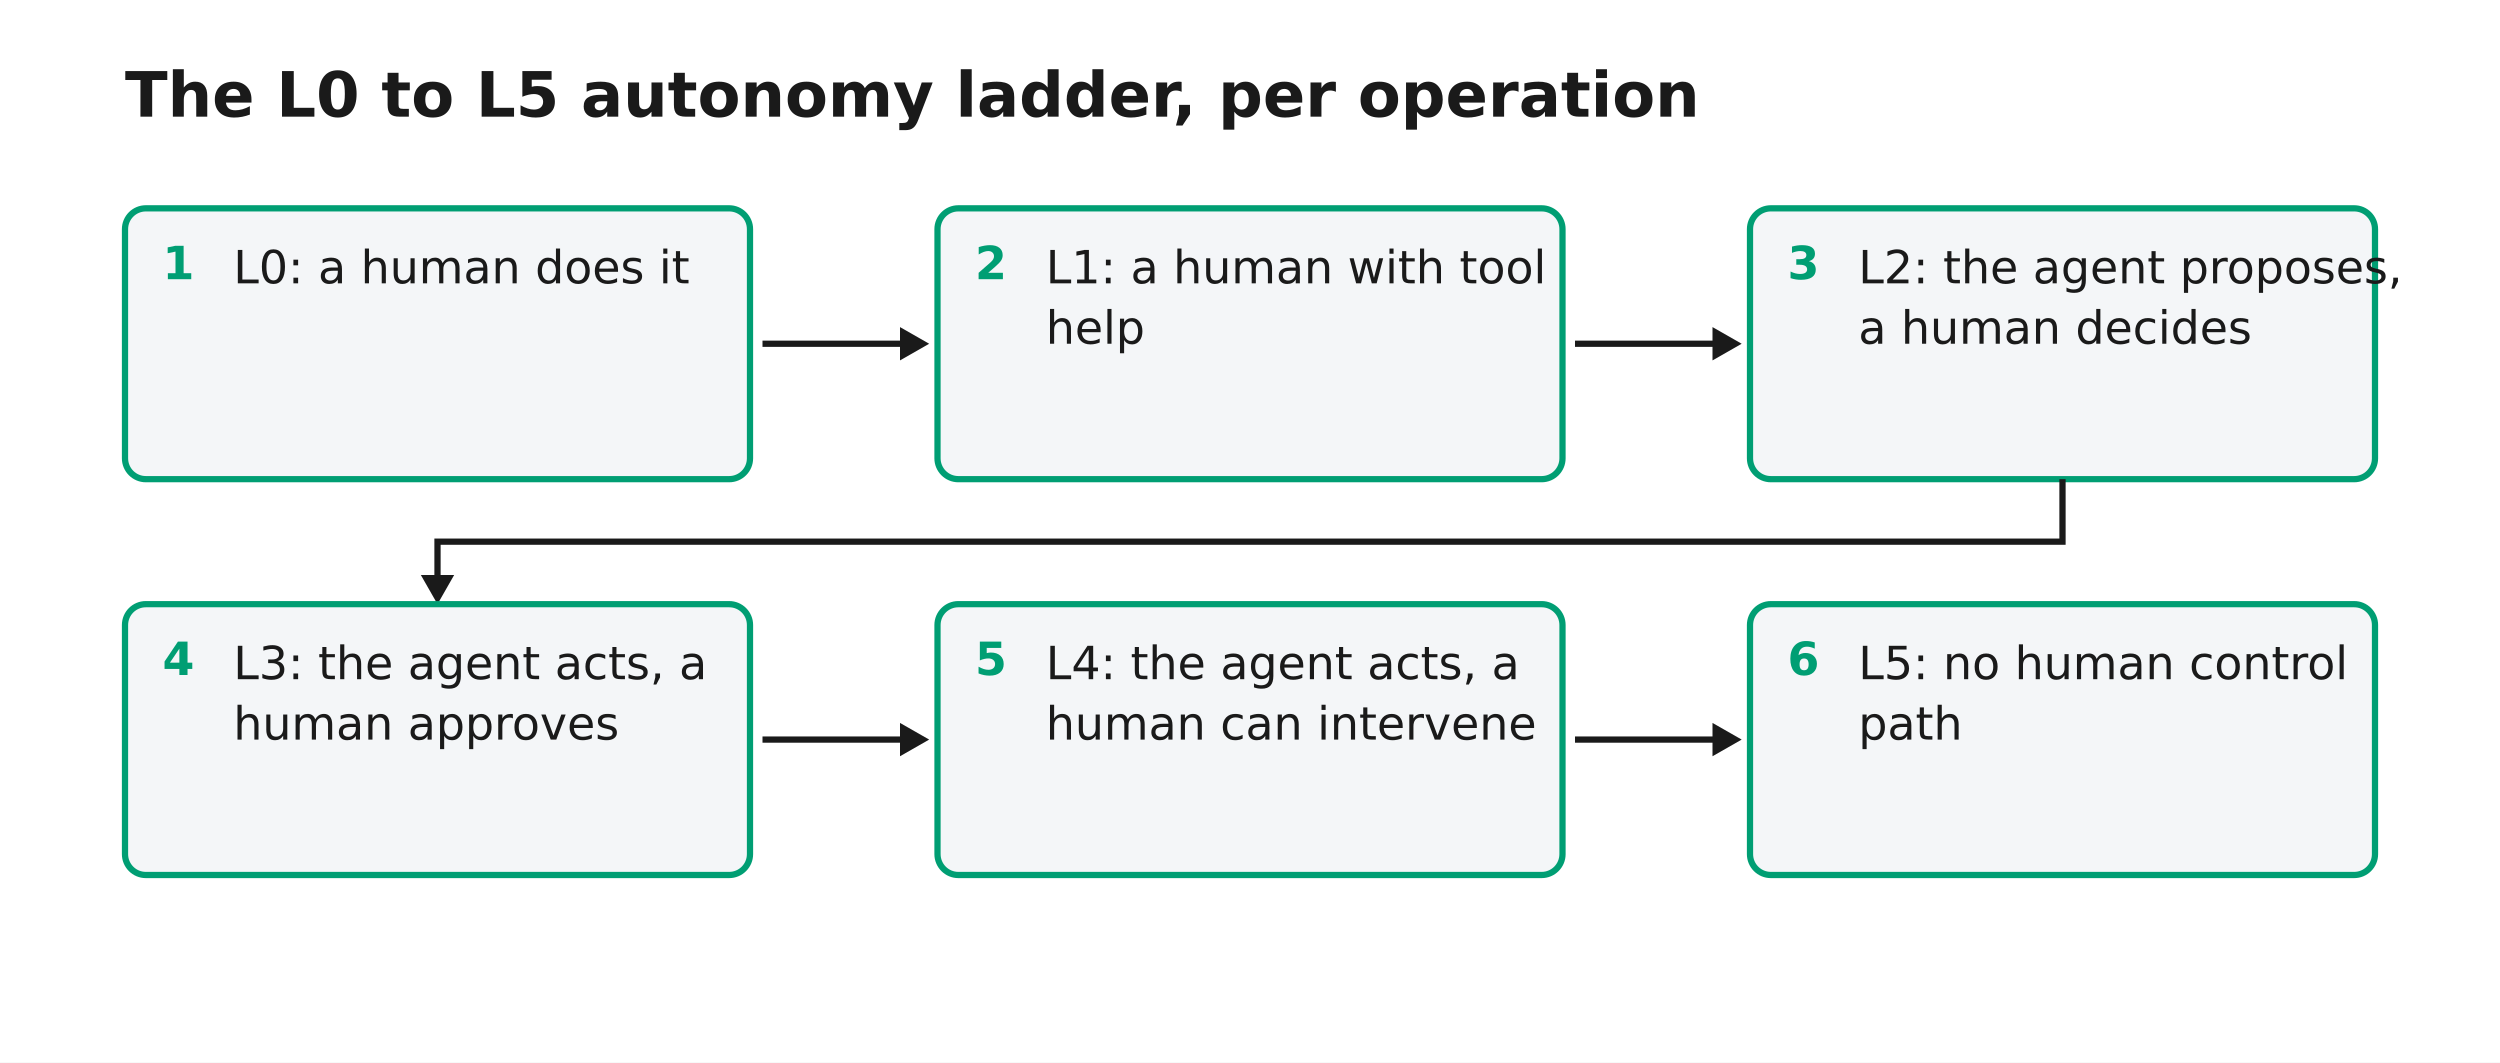
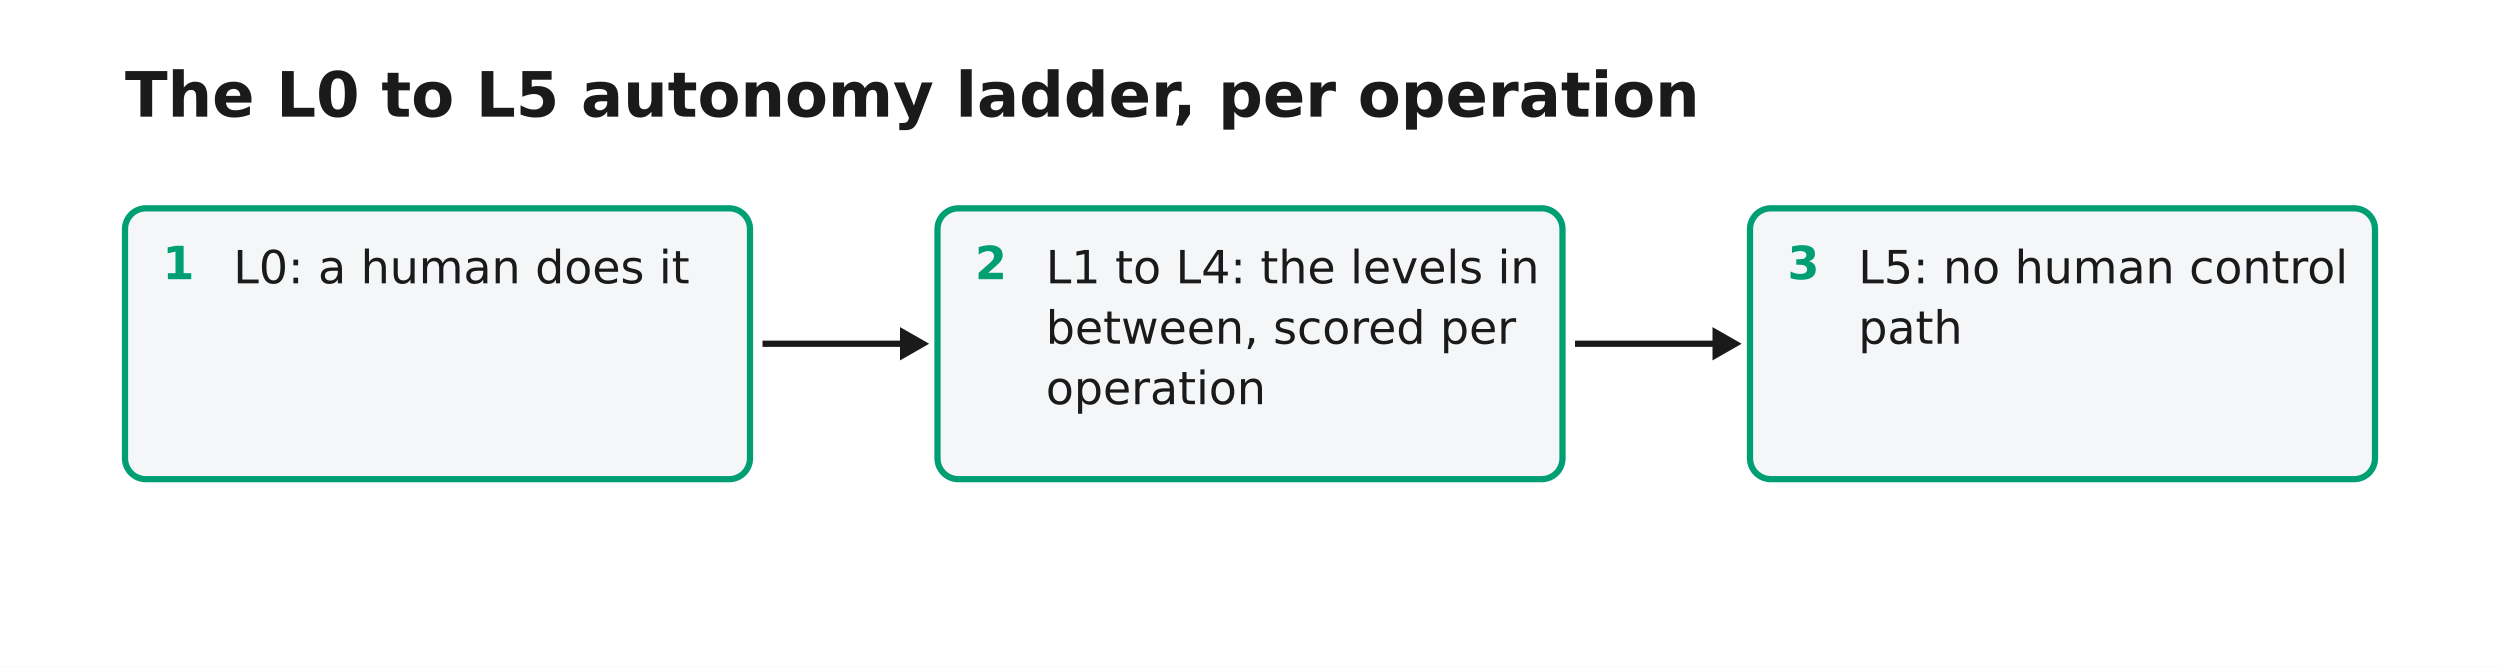
- <svg xmlns="http://www.w3.org/2000/svg" width="1200" height="510" viewBox="0 0 1200 510" font-family="'DejaVu Sans', 'Liberation Sans', Arial, sans-serif">
-   <rect width="1200" height="510" fill="#ffffff" />
+ <svg xmlns="http://www.w3.org/2000/svg" width="1200" height="320" viewBox="0 0 1200 320" font-family="'DejaVu Sans', 'Liberation Sans', Arial, sans-serif">
+   <rect width="1200" height="320" fill="#ffffff" />
  <text x="60" y="56" font-size="30" font-weight="bold" fill="#1a1a1a">The L0 to L5 autonomy ladder, per operation</text>
  <rect x="60" y="100" width="300" height="130" rx="10" fill="#f4f6f8" stroke="#009E73" stroke-width="3" />
  <text x="78" y="134" font-size="22" font-weight="bold" fill="#009E73">1</text>
  <text x="112" y="136" font-size="22" fill="#1a1a1a">L0: a human does it</text>
  <line x1="366" y1="165" x2="436" y2="165" stroke="#1a1a1a" stroke-width="3" />
  <polygon points="446,165 432,157 432,173" fill="#1a1a1a" />
  <rect x="450" y="100" width="300" height="130" rx="10" fill="#f4f6f8" stroke="#009E73" stroke-width="3" />
  <text x="468" y="134" font-size="22" font-weight="bold" fill="#009E73">2</text>
-   <text x="502" y="136" font-size="22" fill="#1a1a1a">L1: a human with tool</text>
-   <text x="502" y="165" font-size="22" fill="#1a1a1a">help</text>
+   <text x="502" y="136" font-size="22" fill="#1a1a1a">L1 to L4: the levels in</text>
+   <text x="502" y="165" font-size="22" fill="#1a1a1a">between, scored per</text>
+   <text x="502" y="194" font-size="22" fill="#1a1a1a">operation</text>
  <line x1="756" y1="165" x2="826" y2="165" stroke="#1a1a1a" stroke-width="3" />
  <polygon points="836,165 822,157 822,173" fill="#1a1a1a" />
  <rect x="840" y="100" width="300" height="130" rx="10" fill="#f4f6f8" stroke="#009E73" stroke-width="3" />
  <text x="858" y="134" font-size="22" font-weight="bold" fill="#009E73">3</text>
-   <text x="892" y="136" font-size="22" fill="#1a1a1a">L2: the agent proposes,</text>
-   <text x="892" y="165" font-size="22" fill="#1a1a1a">a human decides</text>
-   <polyline points="990,230 990,260 210,260 210,286" fill="none" stroke="#1a1a1a" stroke-width="3" />
-   <polygon points="210,290 202,276 218,276" fill="#1a1a1a" />
-   <rect x="60" y="290" width="300" height="130" rx="10" fill="#f4f6f8" stroke="#009E73" stroke-width="3" />
-   <text x="78" y="324" font-size="22" font-weight="bold" fill="#009E73">4</text>
-   <text x="112" y="326" font-size="22" fill="#1a1a1a">L3: the agent acts, a</text>
-   <text x="112" y="355" font-size="22" fill="#1a1a1a">human approves</text>
-   <line x1="366" y1="355" x2="436" y2="355" stroke="#1a1a1a" stroke-width="3" />
-   <polygon points="446,355 432,347 432,363" fill="#1a1a1a" />
-   <rect x="450" y="290" width="300" height="130" rx="10" fill="#f4f6f8" stroke="#009E73" stroke-width="3" />
-   <text x="468" y="324" font-size="22" font-weight="bold" fill="#009E73">5</text>
-   <text x="502" y="326" font-size="22" fill="#1a1a1a">L4: the agent acts, a</text>
-   <text x="502" y="355" font-size="22" fill="#1a1a1a">human can intervene</text>
-   <line x1="756" y1="355" x2="826" y2="355" stroke="#1a1a1a" stroke-width="3" />
-   <polygon points="836,355 822,347 822,363" fill="#1a1a1a" />
-   <rect x="840" y="290" width="300" height="130" rx="10" fill="#f4f6f8" stroke="#009E73" stroke-width="3" />
-   <text x="858" y="324" font-size="22" font-weight="bold" fill="#009E73">6</text>
-   <text x="892" y="326" font-size="22" fill="#1a1a1a">L5: no human control</text>
-   <text x="892" y="355" font-size="22" fill="#1a1a1a">path</text>
+   <text x="892" y="136" font-size="22" fill="#1a1a1a">L5: no human control</text>
+   <text x="892" y="165" font-size="22" fill="#1a1a1a">path</text>
</svg>
